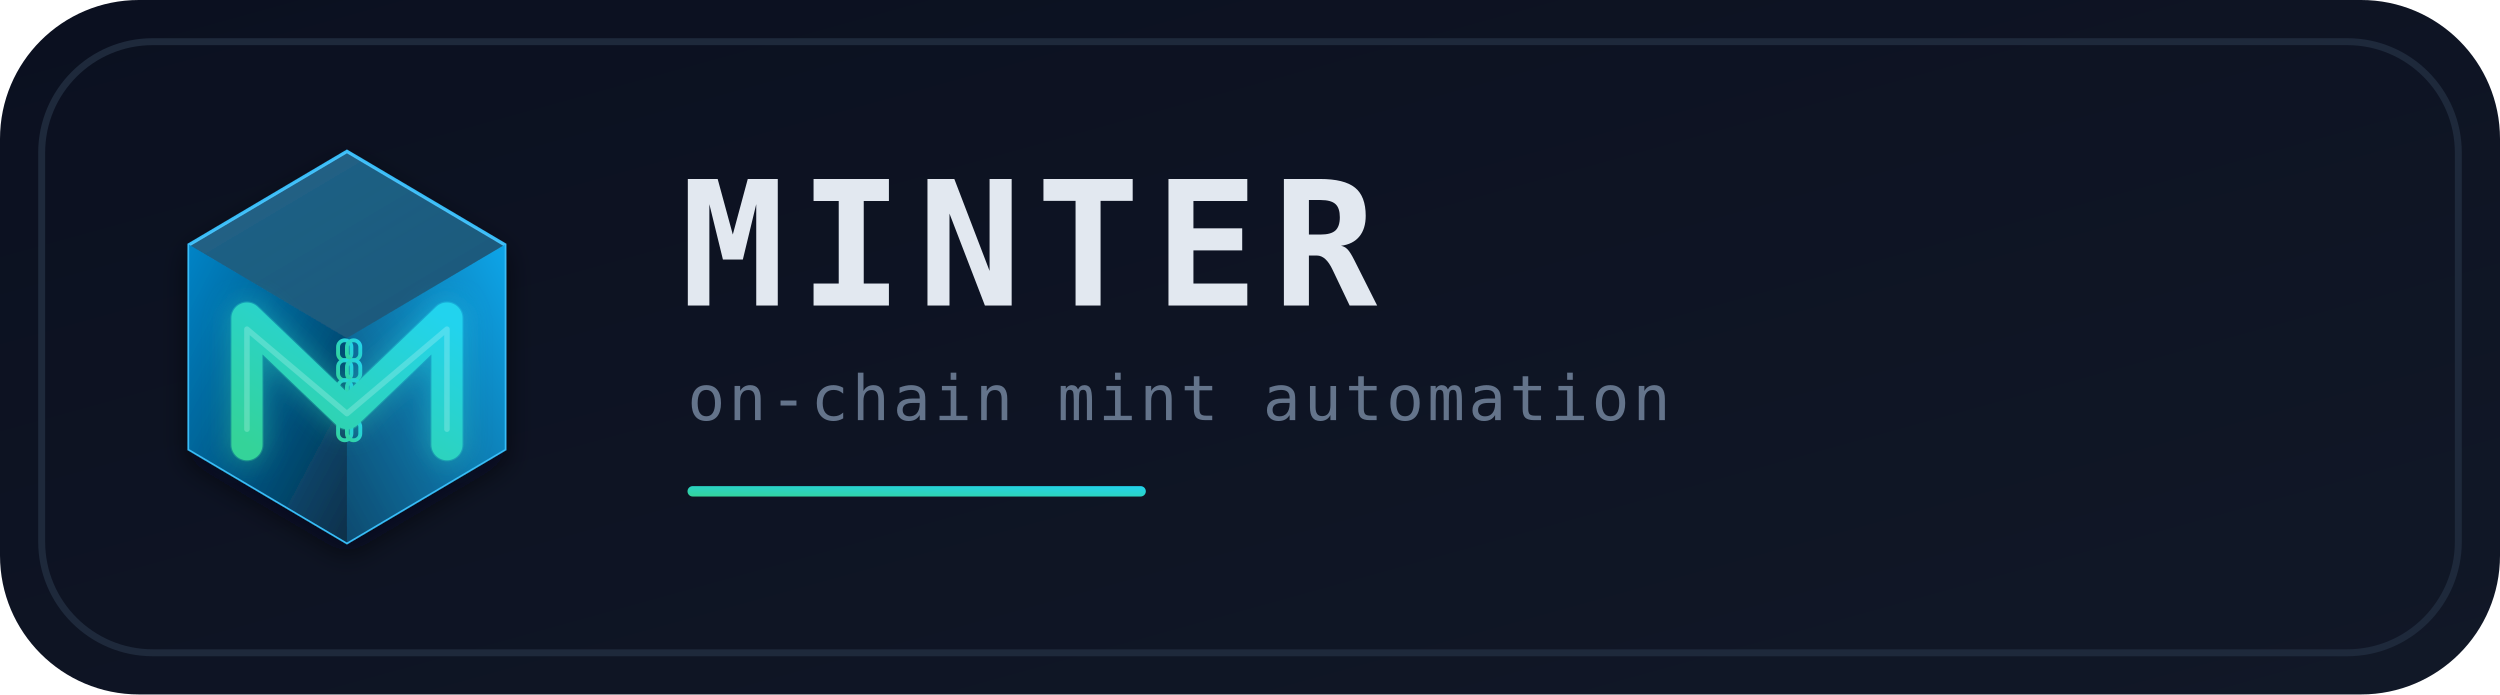
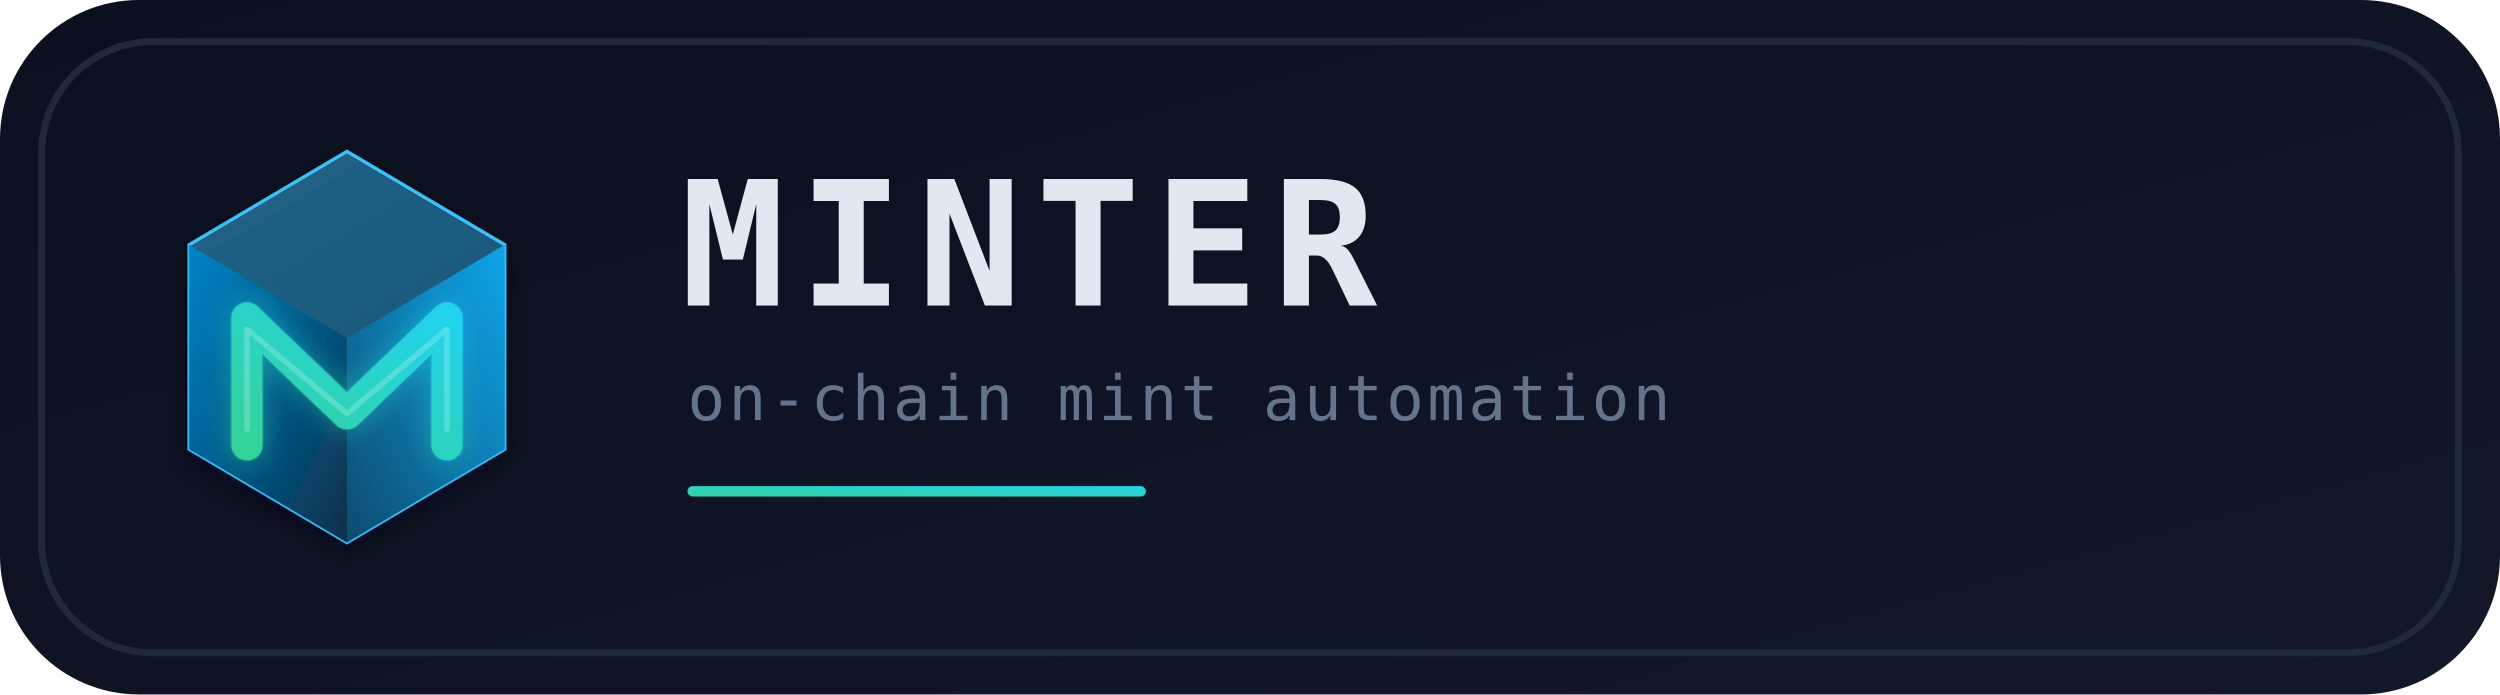
<svg xmlns="http://www.w3.org/2000/svg" width="1440" height="400" viewBox="0 0 720 200" role="img" aria-labelledby="title desc" shape-rendering="geometricPrecision" text-rendering="geometricPrecision">
  <defs>
    <linearGradient id="bg" x1="0" y1="0" x2="1" y2="1">
      <stop offset="0" stop-color="#0B1020" />
      <stop offset="1" stop-color="#111827" />
    </linearGradient>
    <linearGradient id="mint" x1="0" y1="1" x2="1" y2="0">
      <stop offset="0" stop-color="#34D399" />
      <stop offset="1" stop-color="#22D3EE" />
    </linearGradient>
    <filter id="glow" x="-30%" y="-30%" width="160%" height="160%">
      <feGaussianBlur stdDeviation="12" result="blur" />
      <feMerge>
        <feMergeNode in="blur" />
        <feMergeNode in="SourceGraphic" />
      </feMerge>
    </filter>
    <linearGradient id="faceL" x1="0" y1="0" x2="1" y2="1">
      <stop offset="0" stop-color="#0284C7" />
      <stop offset="1" stop-color="#082F49" />
    </linearGradient>
    <linearGradient id="faceR" x1="1" y1="0" x2="0" y2="1">
      <stop offset="0" stop-color="#0EA5E9" />
      <stop offset="1" stop-color="#0C4A6E" />
    </linearGradient>
    <linearGradient id="faceTop" x1="0" y1="0" x2="1" y2="1">
      <stop offset="0" stop-color="#7DD3FC" stop-opacity="0.18" />
      <stop offset="1" stop-color="#BAE6FD" stop-opacity="0.08" />
    </linearGradient>
    <filter id="softShadow" x="-30%" y="-30%" width="160%" height="160%">
      <feDropShadow dx="0" dy="10" stdDeviation="12" flood-color="#020617" flood-opacity="0.55" />
    </filter>
  </defs>
  <rect width="720" height="200" rx="40" fill="url(#bg)" />
  <rect x="12" y="12" width="696" height="176" rx="32" fill="none" stroke="#1E293B" stroke-width="2" />
  <g transform="translate(18 18) scale(0.32)">
    <g filter="url(#softShadow)">
      <path d="M256 80 398 164 398 348 256 432 114 348 114 164Z" fill="#0C4A6E" stroke="#38BDF8" stroke-width="3" />
      <path d="M114 164 256 248 256 432 114 348Z" fill="url(#faceL)" />
      <path d="M256 248 398 164 398 348 256 432Z" fill="url(#faceR)" />
      <path d="M256 80 398 164 256 248 114 164Z" fill="url(#faceTop)" />
    </g>
-     <g fill="none" stroke="url(#mint)" stroke-width="3.5" stroke-linejoin="round" stroke-linecap="round">
-       <rect x="248" y="250" width="12" height="18" rx="6" />
-       <rect x="256" y="250" width="12" height="18" rx="6" />
-       <rect x="248" y="268" width="12" height="18" rx="6" />
-       <rect x="256" y="268" width="12" height="18" rx="6" />
-       <rect x="248" y="286" width="12" height="18" rx="6" />
-       <rect x="256" y="286" width="12" height="18" rx="6" />
-       <rect x="248" y="304" width="12" height="18" rx="6" />
-       <rect x="256" y="304" width="12" height="18" rx="6" />
-       <rect x="248" y="322" width="12" height="18" rx="6" />
-       <rect x="256" y="322" width="12" height="18" rx="6" />
-     </g>
    <g filter="url(#glow)" opacity="0.45">
      <path d="M166 344V230L256 316 346 230V344" fill="none" stroke="url(#mint)" stroke-width="30" stroke-linecap="round" stroke-linejoin="round" />
    </g>
    <path d="M166 344V230L256 316 346 230V344" fill="none" stroke="url(#mint)" stroke-width="28" stroke-linecap="round" stroke-linejoin="round" />
    <path d="M166 330V240L256 316 346 240V330" fill="none" stroke="#ECFEFF" stroke-width="5" stroke-linecap="round" stroke-linejoin="round" opacity="0.22" />
  </g>
  <text x="196" y="88" fill="#E2E8F0" font-family="ui-monospace, SFMono-Regular, Menlo, Consolas, monospace" font-size="50" font-weight="700" letter-spacing="4">MINTER</text>
  <text x="198" y="121" fill="#64748B" font-family="ui-monospace, SFMono-Regular, Menlo, Consolas, monospace" font-size="18" letter-spacing="1">on-chain mint automation</text>
  <rect x="198" y="140" width="132" height="3" rx="1.5" fill="url(#mint)" />
</svg>
